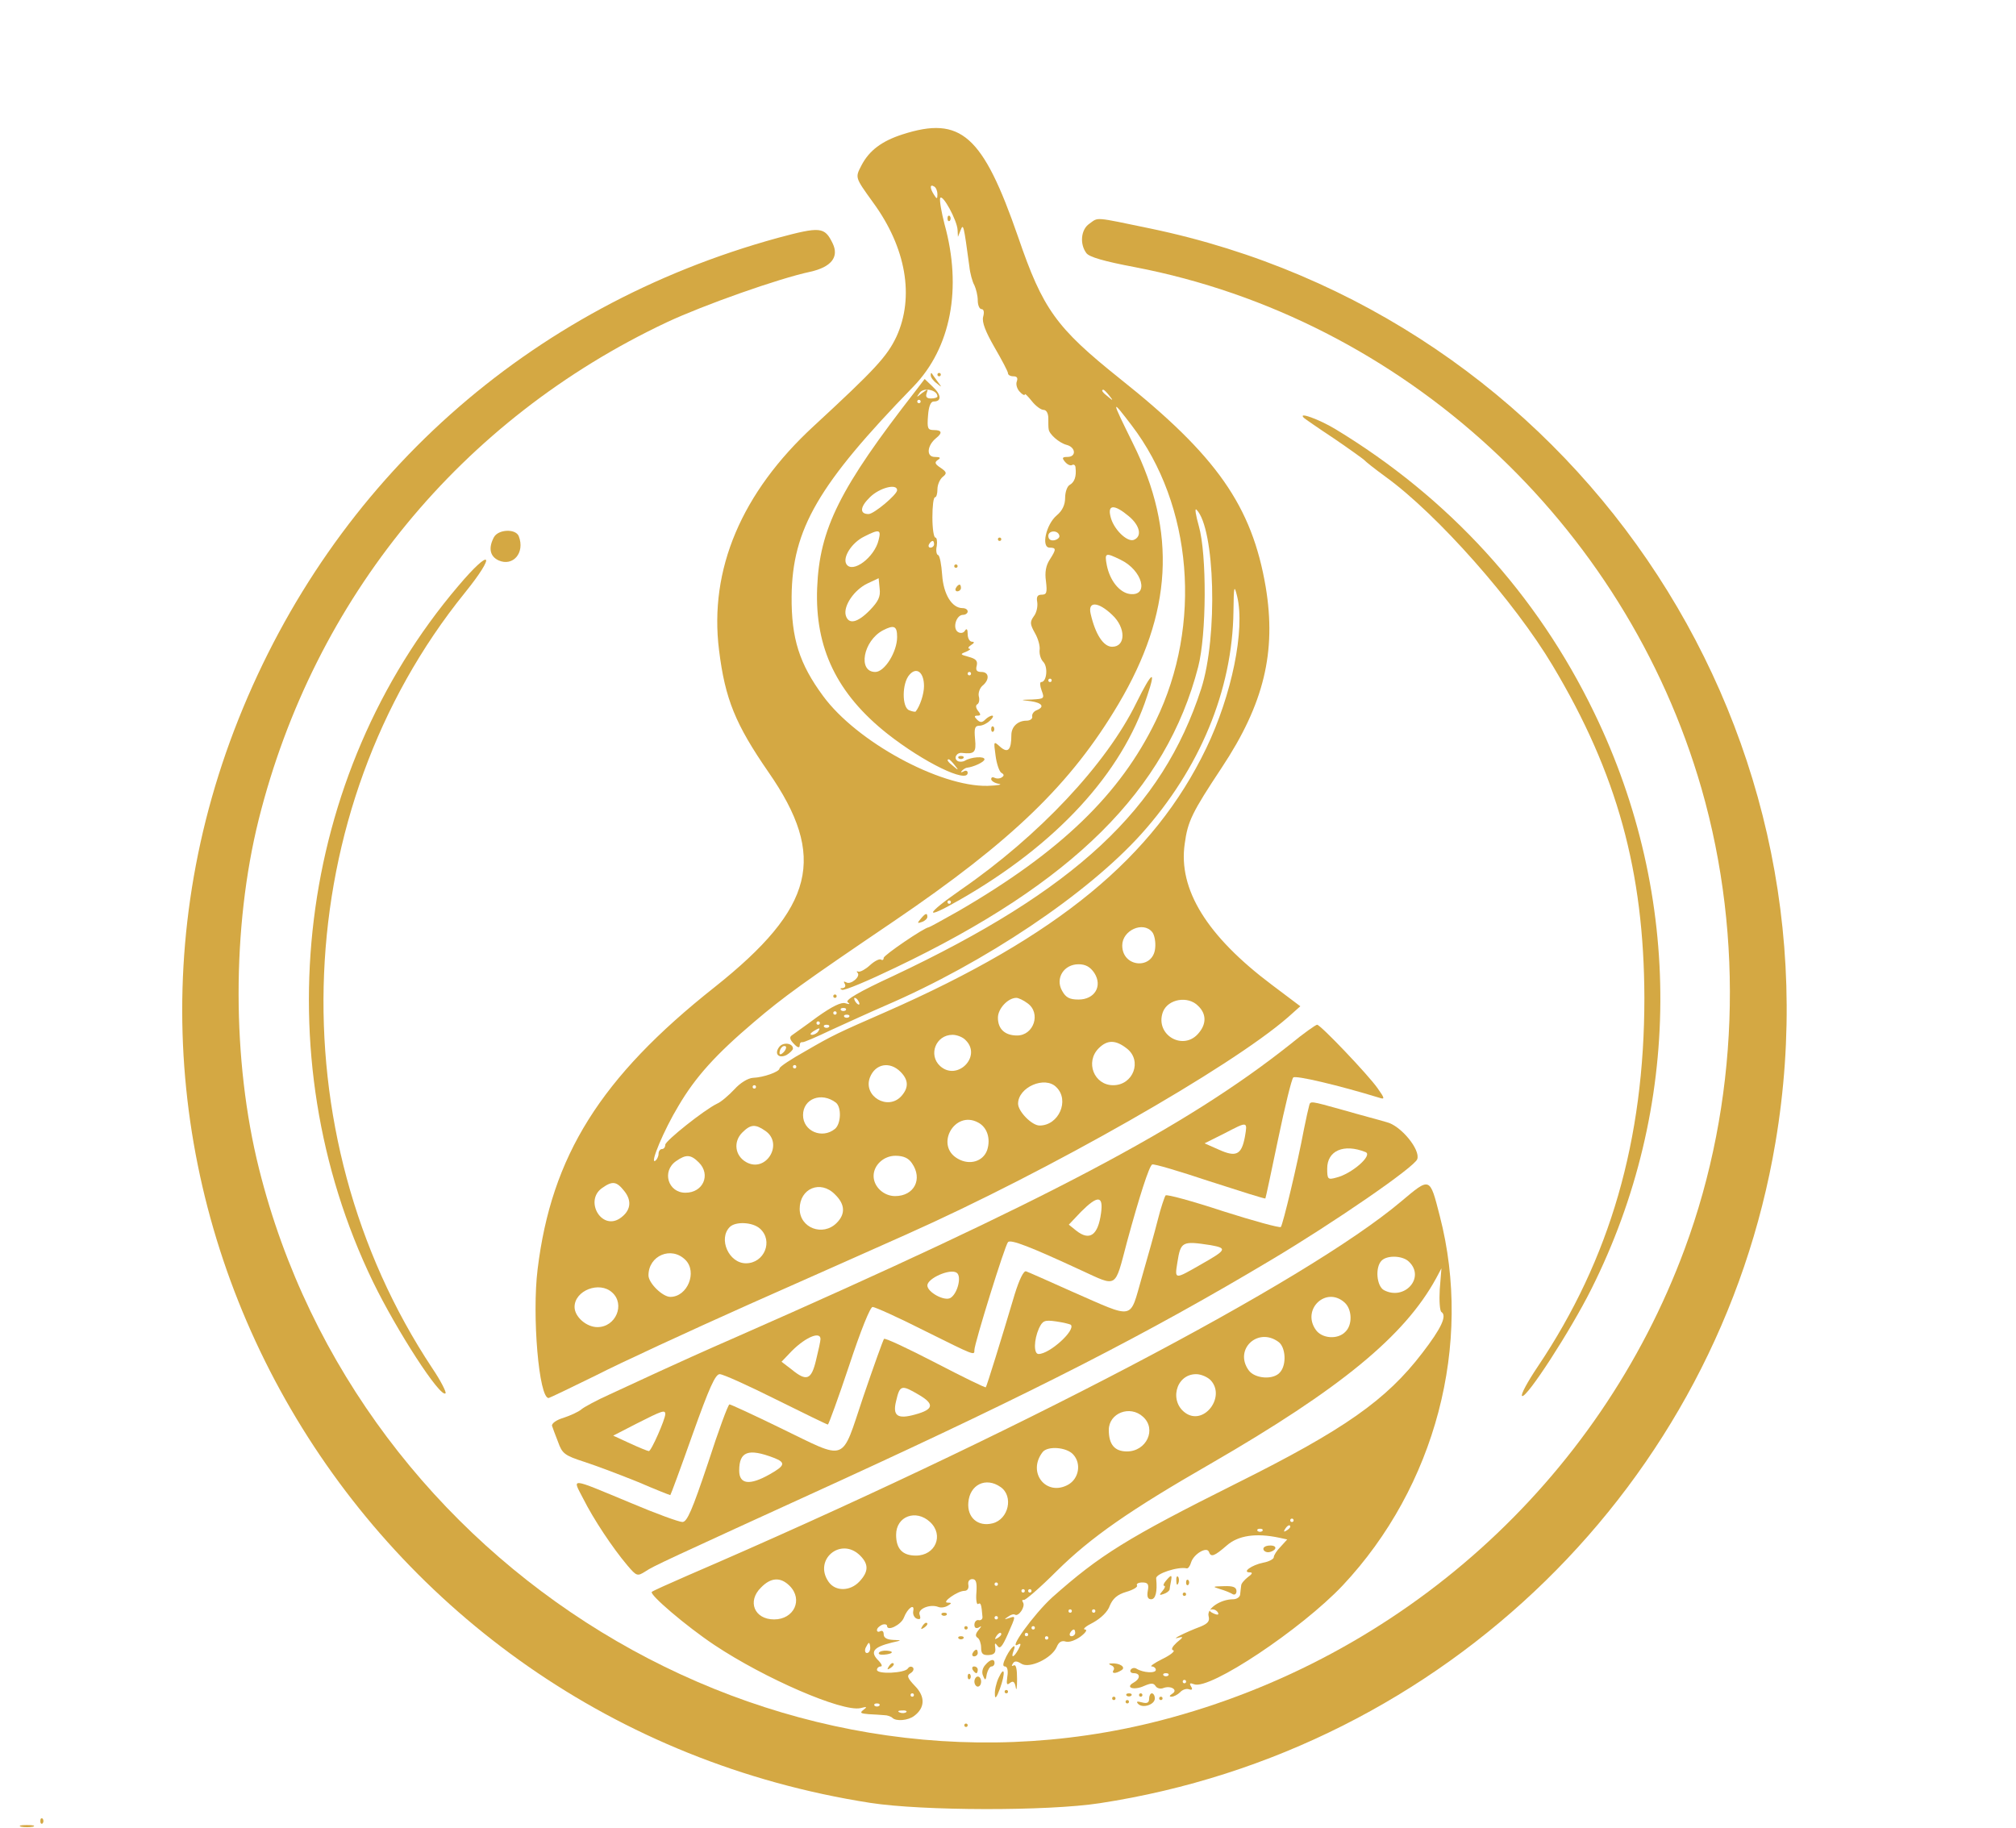
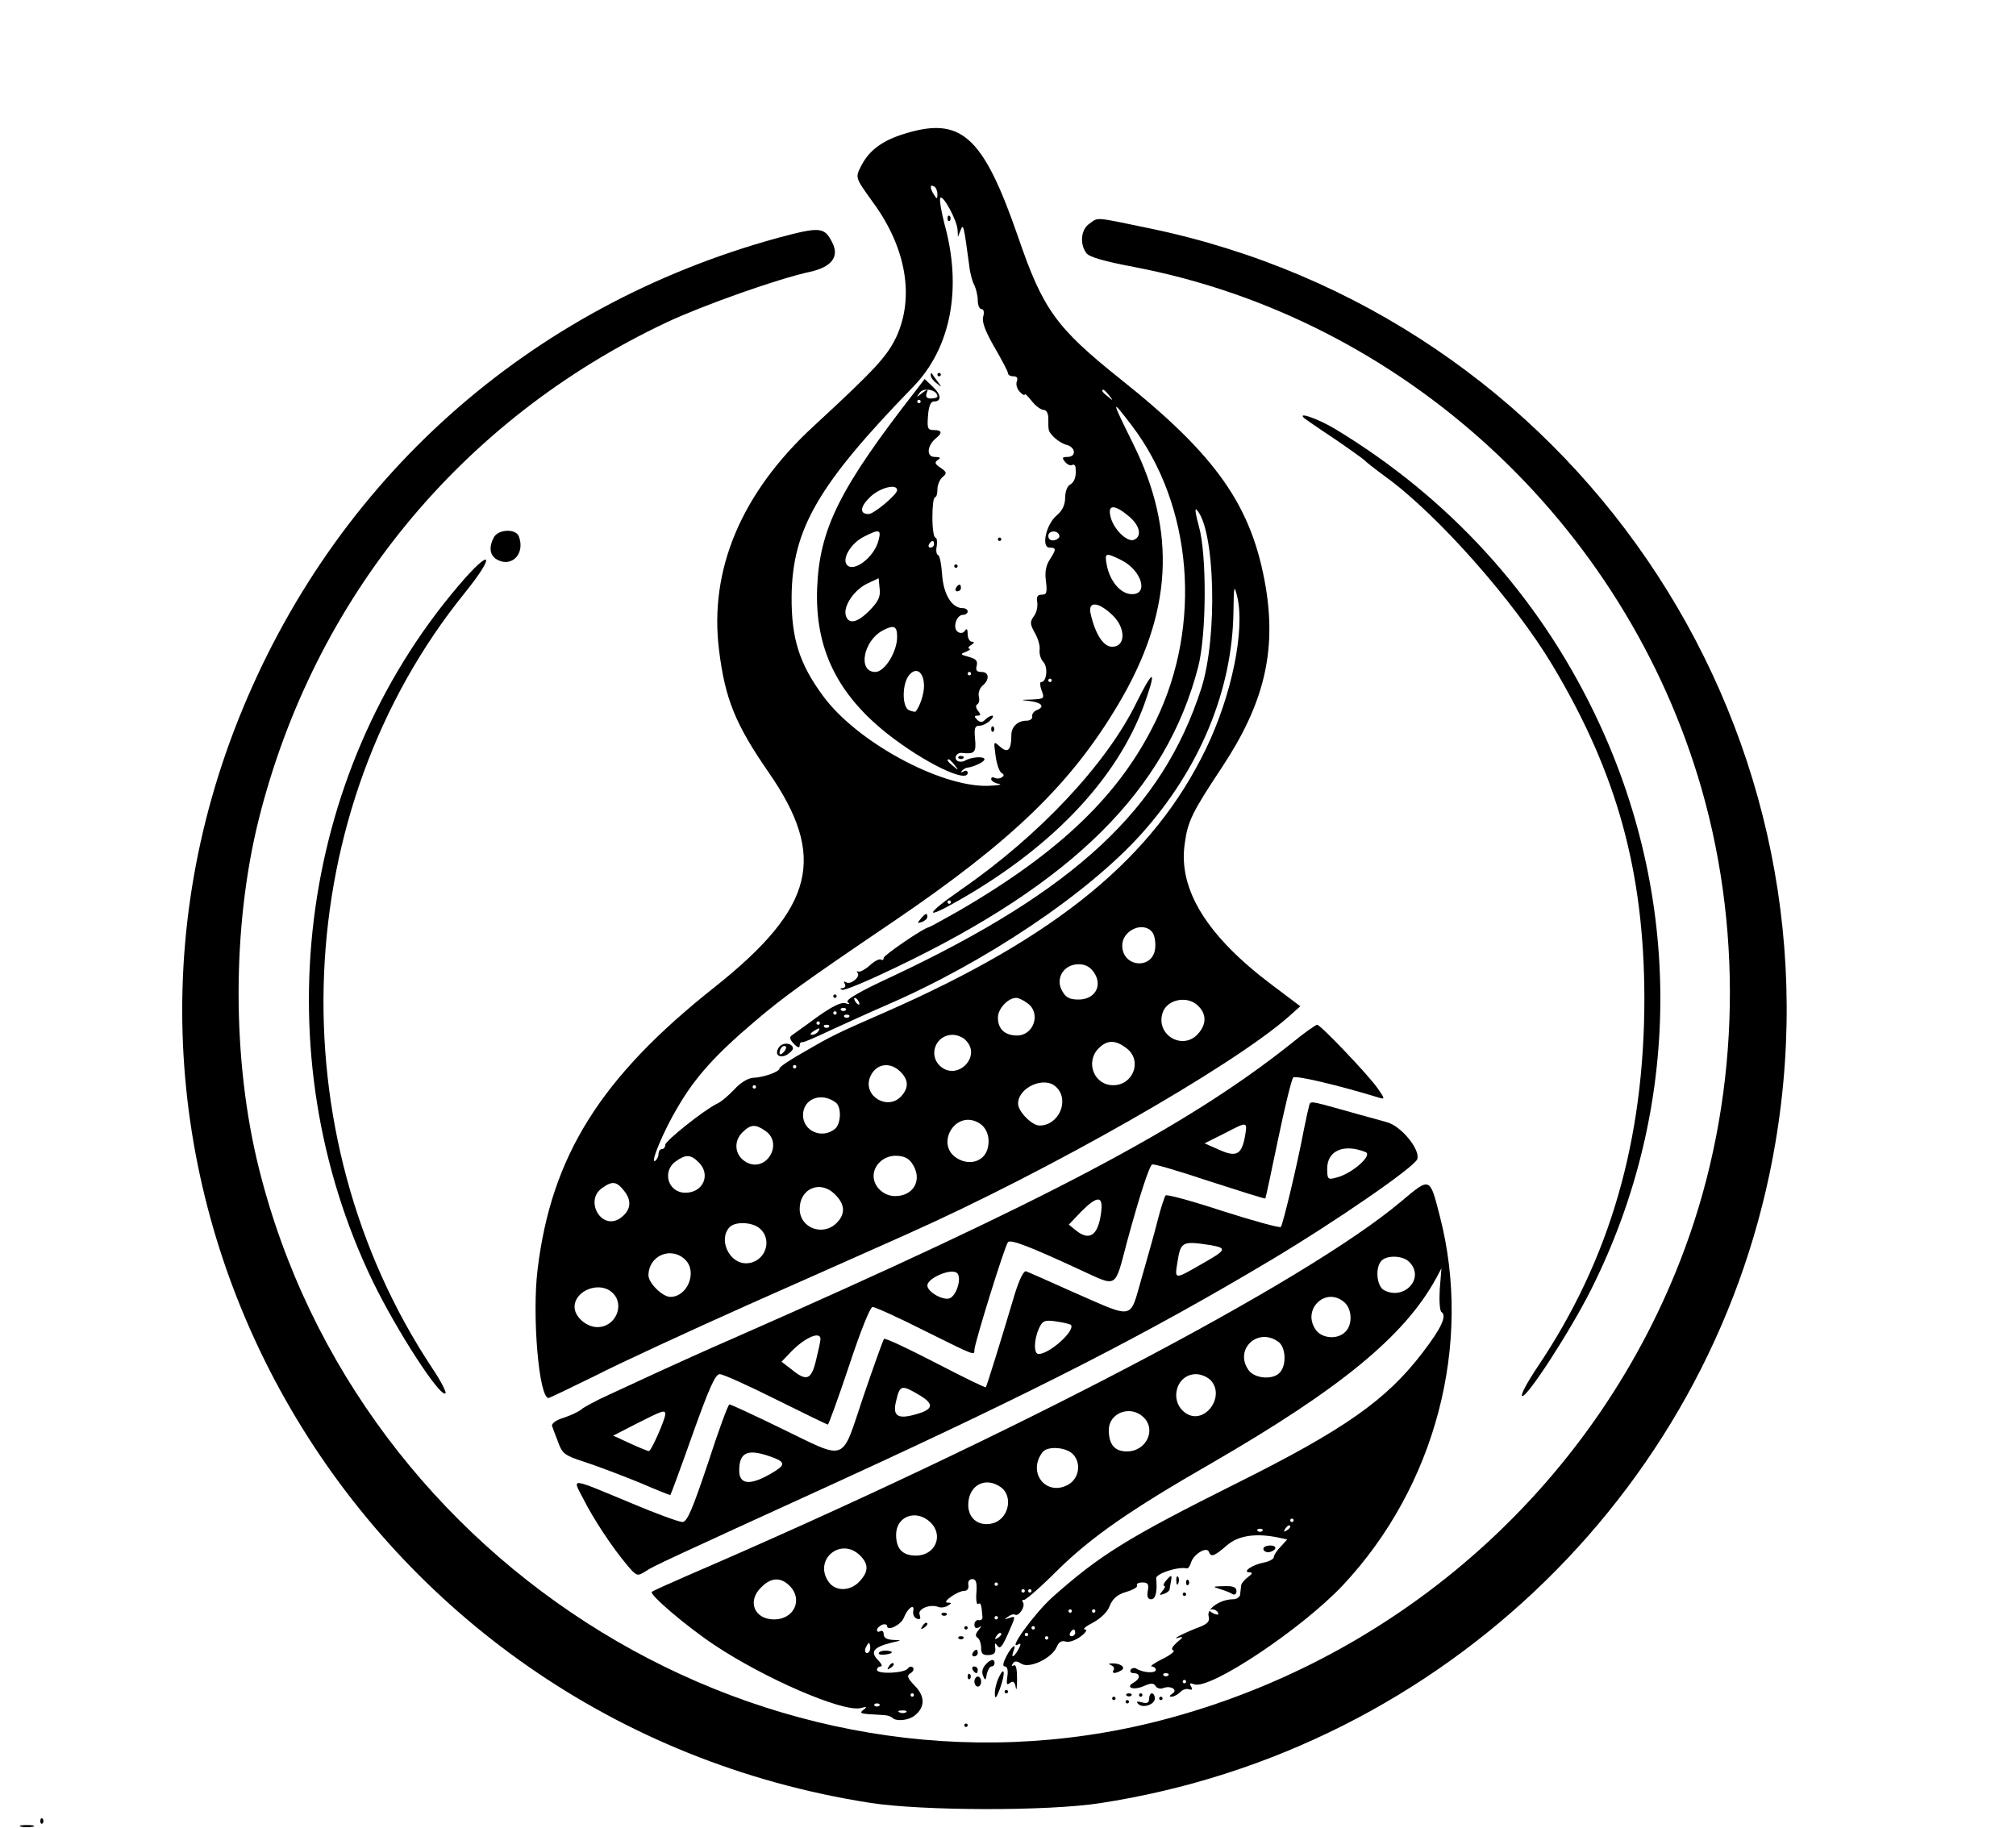
- <svg xmlns="http://www.w3.org/2000/svg" version="1.0" width="600pt" height="544pt" viewBox="0 0 600 544" preserveAspectRatio="xMidYMid meet">
-   <g transform="translate(0,544) scale(0.1,-0.1)" fill="#D4A843" stroke="none">
+ <svg xmlns="http://www.w3.org/2000/svg" version="1.0" width="100%" height="100%" viewBox="0 0 600 544" preserveAspectRatio="xMidYMid meet">
+   <g transform="translate(0,544) scale(0.1,-0.1)" fill="currentColor" stroke="none">
    <path d="M2686 5040 c-62 -20 -99 -48 -122 -92 -19 -37 -20 -35 34 -110 99 -135 124 -282 70 -400 -28 -59 -63 -97 -246 -266 -215 -198 -312 -427 -282 -667 18 -146 49 -221 147 -363 175 -252 138 -403 -160 -640 -340 -269 -486 -503 -527 -840 -17 -138 4 -385 33 -383 4 1 67 31 140 67 72 37 278 132 457 212 179 79 389 173 468 208 424 189 964 497 1135 646 l37 33 -85 64 c-193 145 -279 284 -259 420 9 67 22 93 110 226 126 190 163 345 131 538 -41 241 -146 391 -434 620 -190 152 -229 206 -303 422 -105 303 -170 361 -344 305z m104 -178 c0 -15 -2 -15 -10 -2 -13 20 -13 33 0 25 6 -3 10 -14 10 -23z m60 -107 l1 -20 8 20 c8 20 9 18 26 -108 2 -20 9 -46 15 -56 5 -11 10 -31 10 -45 0 -14 5 -26 11 -26 7 0 9 -9 5 -23 -4 -16 7 -44 34 -91 22 -38 40 -72 40 -77 0 -5 7 -9 16 -9 11 0 14 -5 10 -16 -3 -8 1 -22 9 -30 8 -9 15 -12 15 -8 0 4 9 -5 21 -20 11 -14 27 -26 35 -26 8 0 14 -10 14 -25 0 -14 0 -28 1 -32 1 -15 31 -41 53 -47 28 -7 30 -36 3 -36 -16 0 -17 -3 -7 -15 7 -8 16 -12 21 -9 5 3 10 -1 10 -8 3 -26 -3 -43 -17 -51 -8 -4 -14 -22 -14 -39 0 -20 -8 -38 -25 -52 -32 -27 -47 -96 -21 -96 20 0 20 -5 0 -36 -11 -17 -15 -37 -11 -64 4 -34 2 -40 -13 -40 -12 0 -16 -6 -13 -22 2 -13 -2 -32 -10 -42 -12 -17 -12 -23 3 -50 10 -17 16 -40 14 -51 -1 -11 3 -27 11 -35 15 -16 10 -60 -6 -60 -5 0 -4 -11 1 -25 9 -24 8 -25 -28 -27 -37 -1 -37 -1 -4 -5 34 -5 42 -17 17 -27 -8 -3 -14 -11 -13 -18 2 -7 -6 -13 -17 -13 -26 0 -45 -18 -45 -43 0 -44 -10 -55 -33 -35 -20 18 -20 18 -14 -26 3 -24 11 -47 17 -51 9 -5 9 -9 1 -14 -6 -4 -15 -4 -21 -1 -5 3 -10 2 -10 -4 0 -5 10 -12 23 -14 12 -2 -3 -5 -34 -6 -142 -3 -389 131 -489 267 -71 96 -95 172 -94 297 2 200 79 333 363 625 111 115 145 292 92 483 -9 35 -15 69 -13 77 6 16 51 -66 52 -95z m451 -492 c13 -16 12 -17 -3 -4 -17 13 -22 21 -14 21 2 0 10 -8 17 -17z m67 -89 c181 -237 211 -593 72 -879 -106 -219 -283 -390 -588 -567 -46 -26 -86 -48 -88 -48 -12 0 -134 -83 -134 -91 0 -6 -4 -8 -8 -5 -5 3 -20 -5 -33 -17 -13 -12 -28 -20 -34 -19 -5 2 -7 1 -3 -3 11 -11 -20 -37 -33 -29 -8 4 -9 3 -5 -4 4 -7 1 -12 -6 -13 -8 0 -9 -2 -2 -5 7 -3 78 27 159 66 528 252 806 528 901 895 25 96 26 335 2 419 -9 32 -13 55 -7 49 55 -55 64 -378 14 -533 -116 -358 -374 -599 -917 -855 -102 -47 -144 -72 -135 -78 8 -6 6 -7 -7 -3 -12 4 -39 -9 -84 -41 -36 -27 -71 -51 -76 -55 -7 -5 -5 -13 7 -25 10 -11 17 -13 17 -5 0 7 3 11 8 10 4 -1 43 16 87 37 44 20 116 53 160 72 295 127 601 332 762 511 174 194 271 428 274 662 1 77 2 81 11 45 24 -99 -16 -294 -92 -452 -156 -324 -442 -560 -954 -785 -144 -63 -157 -69 -238 -116 -43 -24 -78 -47 -78 -52 0 -10 -48 -27 -79 -28 -15 -1 -38 -15 -55 -34 -17 -18 -40 -38 -52 -43 -39 -19 -153 -110 -154 -122 0 -7 -4 -13 -10 -13 -5 0 -10 -6 -10 -14 0 -8 -5 -18 -10 -21 -17 -11 26 92 69 163 51 87 112 154 225 250 88 75 146 117 416 300 352 239 528 409 669 647 160 270 174 512 43 775 -66 134 -66 135 -4 54z m-9 -270 c34 -28 41 -61 15 -71 -20 -7 -61 33 -69 70 -9 36 12 36 54 1z m-206 -59 c1 -5 -6 -11 -15 -13 -11 -2 -18 3 -18 13 0 17 30 18 33 0z m182 -71 c65 -31 86 -109 28 -102 -31 4 -60 40 -69 86 -7 37 -4 38 41 16z m-25 -164 c41 -38 41 -95 0 -95 -26 0 -50 37 -64 98 -9 38 22 37 64 -3z m-180 -195 c0 -3 -2 -5 -5 -5 -3 0 -5 2 -5 5 0 3 2 5 5 5 3 0 5 -2 5 -5z m299 -749 c7 -8 11 -30 9 -48 -6 -65 -98 -58 -98 8 0 45 62 73 89 40z m-172 -122 c25 -39 1 -79 -47 -79 -27 0 -38 6 -49 26 -21 37 5 79 49 79 21 0 35 -8 47 -26z m-702 -84 c3 -5 4 -10 1 -10 -3 0 -8 5 -11 10 -3 6 -4 10 -1 10 3 0 8 -4 11 -10z m503 -6 c41 -29 19 -96 -31 -96 -36 0 -57 19 -57 53 0 27 30 59 55 59 6 0 21 -7 33 -16z m508 -8 c24 -23 25 -52 3 -79 -45 -58 -133 -8 -108 61 15 39 75 49 105 18z m-1049 -13 c-4 -3 -10 -3 -14 0 -3 4 0 7 7 7 7 0 10 -3 7 -7z m-27 -8 c0 -3 -2 -5 -5 -5 -3 0 -5 2 -5 5 0 3 2 5 5 5 3 0 5 -2 5 -5z m37 -12 c-4 -3 -10 -3 -14 0 -3 4 0 7 7 7 7 0 10 -3 7 -7z m-87 -18 c0 -3 -2 -5 -5 -5 -3 0 -5 2 -5 5 0 3 2 5 5 5 3 0 5 -2 5 -5z m27 -12 c-4 -3 -10 -3 -14 0 -3 4 0 7 7 7 7 0 10 -3 7 -7z m-32 -13 c-3 -5 -12 -10 -18 -10 -7 0 -6 4 3 10 19 12 23 12 15 0z m439 -26 c49 -48 -25 -123 -76 -77 -36 33 -13 93 37 93 13 0 31 -7 39 -16z m480 -25 c46 -36 19 -109 -41 -109 -57 0 -84 69 -43 110 26 26 51 25 84 -1z m-984 -54 c0 -3 -2 -5 -5 -5 -3 0 -5 2 -5 5 0 3 2 5 5 5 3 0 5 -2 5 -5z m310 -15 c24 -24 25 -47 3 -72 -40 -45 -115 -1 -94 55 16 41 59 49 91 17z m464 -46 c40 -39 7 -114 -50 -114 -23 0 -64 42 -64 65 0 49 80 84 114 49z m-894 1 c0 -3 -2 -5 -5 -5 -3 0 -5 2 -5 5 0 3 2 5 5 5 3 0 5 -2 5 -5z m238 -47 c17 -14 15 -63 -3 -78 -38 -31 -95 -7 -95 41 0 49 55 70 98 37z m423 -59 c27 -14 38 -48 27 -82 -12 -34 -52 -46 -87 -26 -70 39 -10 146 60 108z m-633 -25 c55 -38 2 -126 -57 -93 -34 19 -39 61 -12 88 25 25 39 26 69 5z m-198 -94 c36 -36 13 -90 -40 -90 -52 0 -71 64 -28 94 30 21 44 20 68 -4z m634 -2 c33 -47 7 -98 -50 -98 -34 0 -64 28 -64 60 0 32 30 60 65 60 24 0 39 -7 49 -22z m-856 -83 c24 -30 19 -60 -14 -82 -55 -35 -105 54 -52 91 31 22 43 20 66 -9z m627 -10 c30 -29 32 -58 5 -85 -41 -41 -110 -15 -110 42 0 61 62 87 105 43z m-223 -102 c40 -36 13 -103 -42 -103 -51 0 -83 73 -48 108 17 17 68 15 90 -5z m-222 -93 c36 -36 6 -110 -45 -110 -23 0 -65 41 -65 64 0 59 68 88 110 46z m-218 -97 c39 -35 11 -103 -44 -103 -33 0 -68 31 -68 60 0 49 74 78 112 43z" />
    <path d="M2820 4790 c0 -7 3 -10 7 -7 3 4 3 10 0 14 -4 3 -7 0 -7 -7z" />
    <path d="M2770 4323 c0 -6 8 -17 18 -24 16 -13 16 -13 2 6 -8 11 -16 22 -17 24 -2 2 -3 0 -3 -6z" />
    <path d="M2790 4325 c0 -3 2 -5 5 -5 3 0 5 2 5 5 0 3 -2 5 -5 5 -3 0 -5 -2 -5 -5z" />
    <path d="M2726 4278 c-227 -291 -287 -412 -294 -588 -7 -179 59 -315 209 -434 108 -85 239 -149 239 -116 0 6 -6 8 -12 4 -8 -4 -10 -3 -5 2 5 5 12 9 15 9 19 2 52 17 52 25 0 10 -40 7 -58 -4 -7 -4 -17 -4 -22 -1 -13 8 -3 26 13 24 37 -4 43 1 39 41 -3 32 -1 40 13 40 9 0 23 7 31 15 9 8 12 15 7 15 -5 0 -14 -5 -21 -12 -9 -9 -15 -9 -24 0 -9 9 -9 12 1 12 10 0 11 3 2 14 -7 9 -8 17 -2 20 5 3 7 14 4 24 -2 10 3 24 11 31 22 18 20 41 -3 41 -14 0 -18 5 -14 19 3 14 -2 20 -24 26 -26 7 -26 8 -8 15 11 5 16 9 10 9 -5 1 -3 6 5 11 10 6 11 10 3 10 -7 0 -13 10 -13 23 0 14 -3 18 -8 10 -4 -7 -13 -9 -21 -4 -17 11 -5 51 15 51 8 0 14 5 14 10 0 6 -7 10 -15 10 -32 0 -57 41 -61 99 -2 30 -7 57 -12 59 -5 1 -7 14 -4 27 2 14 0 25 -4 25 -5 0 -9 27 -9 60 0 33 3 60 8 60 4 0 7 11 7 24 0 13 7 29 15 36 14 11 13 15 -6 28 -17 11 -18 16 -8 23 10 6 8 9 -9 9 -26 0 -23 34 4 56 20 16 17 24 -7 24 -18 0 -20 5 -17 43 2 28 8 42 17 42 24 0 23 20 -3 44 l-24 23 -26 -34z m64 -18 c0 -3 -8 -6 -19 -6 -13 0 -17 5 -13 16 5 13 4 13 -14 0 -17 -14 -18 -14 -6 2 13 16 52 7 52 -12z m-50 -15 c0 -3 -2 -5 -5 -5 -3 0 -5 2 -5 5 0 3 2 5 5 5 3 0 5 -2 5 -5z m-70 -264 c0 -13 -69 -71 -85 -71 -27 0 -26 21 4 50 28 28 81 42 81 21z m-55 -148 c-12 -52 -78 -101 -96 -72 -12 20 16 64 53 82 45 23 51 21 43 -10z m165 -13 c0 -5 -5 -10 -11 -10 -5 0 -7 5 -4 10 3 6 8 10 11 10 2 0 4 -4 4 -10z m-191 -196 c-37 -38 -64 -44 -72 -15 -7 28 25 75 64 94 l34 16 3 -31 c3 -24 -4 -38 -29 -64z m81 -80 c0 -44 -37 -104 -65 -104 -53 0 -36 93 23 124 33 17 42 13 42 -20z m80 -146 c0 -24 -12 -60 -25 -76 -1 -1 -10 0 -19 4 -22 8 -22 81 1 106 21 24 43 7 43 -34z m140 37 c0 -3 -2 -5 -5 -5 -3 0 -5 2 -5 5 0 3 2 5 5 5 3 0 5 -2 5 -5z m-49 -272 c13 -16 12 -17 -3 -4 -17 13 -22 21 -14 21 2 0 10 -8 17 -17z" />
    <path d="M2970 3835 c0 -3 2 -5 5 -5 3 0 5 2 5 5 0 3 -2 5 -5 5 -3 0 -5 -2 -5 -5z" />
    <path d="M2840 3755 c0 -3 2 -5 5 -5 3 0 5 2 5 5 0 3 -2 5 -5 5 -3 0 -5 -2 -5 -5z" />
    <path d="M2845 3690 c-3 -5 -1 -10 4 -10 6 0 11 5 11 10 0 6 -2 10 -4 10 -3 0 -8 -4 -11 -10z" />
    <path d="M2950 3270 c0 -7 3 -10 7 -7 3 4 3 10 0 14 -4 3 -7 0 -7 -7z" />
    <path d="M2853 3183 c4 -3 10 -3 14 0 3 4 0 7 -7 7 -7 0 -10 -3 -7 -7z" />
    <path d="M3382 3348 c-89 -182 -290 -396 -522 -556 -109 -76 -111 -92 -5 -31 289 165 484 377 559 607 28 82 15 75 -32 -20z m-552 -593 c0 -3 -2 -5 -5 -5 -3 0 -5 2 -5 5 0 3 2 5 5 5 3 0 5 -2 5 -5z" />
    <path d="M2740 2705 c-11 -13 -10 -14 4 -9 9 3 16 10 16 15 0 13 -6 11 -20 -6z" />
    <path d="M2480 2475 c0 -3 2 -5 5 -5 3 0 5 2 5 5 0 3 -2 5 -5 5 -3 0 -5 -2 -5 -5z" />
    <path d="M2320 2325 c-17 -21 -3 -37 21 -25 10 6 19 15 19 19 0 16 -28 20 -40 6z m12 -17 c-7 -7 -12 -8 -12 -2 0 6 3 14 7 17 3 4 9 5 12 2 2 -3 -1 -11 -7 -17z" />
    <path d="M3242 4774 c-25 -17 -29 -60 -9 -87 8 -12 54 -25 144 -42 798 -153 1459 -761 1687 -1552 128 -446 110 -938 -50 -1370 -256 -692 -841 -1218 -1561 -1404 -1157 -298 -2385 454 -2682 1642 -81 323 -81 719 -1 1040 165 658 602 1191 1215 1480 109 51 332 130 426 150 63 14 87 44 67 85 -24 49 -36 50 -163 16 -743 -204 -1321 -720 -1605 -1432 -564 -1415 353 -2988 1880 -3226 155 -24 527 -25 683 -1 1027 157 1840 952 2011 1966 213 1258 -610 2461 -1861 2721 -169 35 -153 34 -181 14z" />
    <path d="M3881 4196 c2 -2 42 -30 89 -61 47 -32 87 -61 90 -64 3 -4 32 -27 65 -51 154 -112 382 -370 496 -561 192 -321 272 -613 273 -989 0 -423 -102 -777 -317 -1097 -31 -46 -52 -85 -47 -88 13 -8 144 194 206 318 271 540 274 1168 9 1715 -171 354 -434 641 -771 845 -48 29 -114 53 -93 33z" />
    <path d="M1470 3841 c-17 -32 -12 -57 14 -69 43 -19 79 23 60 72 -9 23 -61 21 -74 -3z" />
    <path d="M1364 3696 c-480 -564 -582 -1393 -254 -2071 71 -146 201 -347 216 -332 3 3 -14 37 -39 74 -466 702 -426 1662 96 2308 96 119 79 137 -19 21z" />
    <path d="M3839 2331 c-309 -245 -724 -464 -1649 -871 -85 -37 -189 -84 -230 -103 -41 -19 -106 -49 -145 -67 -38 -17 -77 -38 -85 -45 -8 -7 -32 -18 -53 -25 -21 -6 -36 -17 -34 -24 2 -6 10 -28 18 -48 12 -34 19 -40 78 -59 37 -12 108 -39 160 -60 51 -22 94 -39 96 -39 1 0 31 81 66 180 50 140 68 180 81 180 10 0 85 -34 167 -75 83 -41 152 -75 155 -75 2 0 31 79 63 175 35 106 63 175 70 175 7 0 76 -31 153 -70 153 -76 150 -75 150 -58 0 19 91 312 100 321 8 9 67 -14 218 -84 109 -50 99 -56 136 84 37 136 66 226 75 231 4 3 81 -20 171 -50 90 -29 165 -53 166 -51 1 1 18 81 38 177 20 96 40 178 45 183 7 7 134 -23 255 -60 18 -6 18 -3 -4 28 -28 40 -170 189 -180 189 -4 0 -41 -26 -81 -59z m-134 -275 c-10 -53 -26 -61 -77 -38 l-43 19 60 30 c69 36 68 36 60 -11z m-428 -226 c-9 -67 -34 -85 -75 -52 l-21 17 36 38 c50 50 67 49 60 -3z m-430 -178 c16 -10 3 -62 -18 -75 -18 -11 -69 17 -69 37 0 21 67 51 87 38z m-405 -197 c0 -6 -6 -34 -13 -62 -14 -60 -28 -66 -73 -29 l-30 23 22 23 c43 47 93 70 94 45z m-462 -224 c0 -15 -42 -111 -49 -110 -3 0 -28 10 -56 23 l-50 23 70 36 c75 38 85 42 85 28z" />
    <path d="M3896 2148 c-2 -7 -9 -38 -15 -68 -20 -107 -63 -285 -69 -292 -4 -3 -81 18 -172 47 -91 30 -168 51 -171 47 -3 -4 -14 -36 -23 -72 -9 -36 -31 -114 -48 -173 -37 -128 -18 -124 -208 -41 -69 31 -130 58 -136 60 -7 3 -20 -23 -34 -68 -41 -138 -83 -273 -86 -277 -2 -2 -69 31 -150 73 -81 42 -149 74 -153 71 -3 -4 -31 -82 -62 -173 -67 -199 -44 -190 -247 -92 -80 39 -147 70 -151 70 -4 0 -33 -79 -64 -175 -47 -140 -62 -175 -76 -175 -10 0 -79 25 -152 56 -188 78 -176 77 -143 13 30 -60 87 -146 131 -198 28 -33 30 -33 54 -18 24 16 50 28 584 272 575 264 912 436 1280 656 186 111 426 276 433 299 10 28 -49 100 -91 110 -23 7 -81 22 -129 36 -101 28 -98 28 -102 12z m168 -137 c23 -9 -41 -65 -87 -76 -25 -7 -27 -5 -27 27 0 53 49 75 114 49z m-461 -277 c50 -9 48 -14 -28 -57 -80 -46 -79 -46 -71 5 10 63 14 65 99 52z m-416 -237 c15 -16 -63 -87 -96 -87 -15 0 -14 42 1 76 11 23 16 26 51 21 21 -3 41 -8 44 -10z m-453 -208 c48 -28 45 -44 -10 -59 -53 -15 -68 -4 -57 40 11 48 16 49 67 19z m-431 -188 c36 -14 34 -23 -12 -49 -60 -34 -91 -30 -91 11 0 57 27 67 103 38z" />
    <path d="M4170 1864 c-282 -238 -1162 -699 -2125 -1114 -55 -24 -102 -45 -105 -48 -9 -7 102 -102 186 -158 150 -100 381 -200 435 -188 19 5 21 4 9 -5 -12 -9 -9 -11 15 -13 17 -1 38 -2 47 -3 9 0 20 -4 24 -8 11 -11 47 -8 65 6 32 24 33 57 3 88 -24 25 -26 32 -14 39 8 5 11 12 7 17 -5 4 -11 3 -15 -3 -9 -14 -92 -18 -92 -4 0 5 5 10 11 10 6 0 3 7 -5 16 -28 27 -18 41 38 55 31 7 31 7 4 8 -18 1 -28 6 -28 17 0 8 -4 12 -10 9 -5 -3 -10 -2 -10 3 0 6 7 12 15 16 8 3 15 1 15 -3 0 -18 42 3 50 24 11 29 33 44 28 20 -2 -10 3 -20 11 -23 10 -3 12 0 8 12 -7 17 31 33 56 23 8 -3 20 -1 28 4 12 7 12 9 -1 9 -19 0 30 35 50 35 9 0 14 7 12 18 -2 10 3 17 12 17 11 0 14 -10 12 -40 -2 -22 1 -37 5 -34 8 5 10 -1 13 -38 1 -7 -5 -12 -12 -10 -6 1 -12 -5 -12 -14 0 -9 5 -12 13 -8 9 6 9 4 -1 -8 -9 -11 -10 -18 -2 -23 5 -3 10 -17 10 -29 0 -18 5 -23 23 -22 16 1 21 7 19 21 -2 15 -1 17 7 6 7 -10 14 -2 30 34 25 57 25 56 4 49 -15 -5 -15 -4 -3 4 8 6 17 9 21 6 11 -6 31 24 24 36 -4 6 -3 9 2 8 4 -2 49 37 98 86 102 101 219 182 459 320 384 222 576 379 670 551 l16 30 -5 -62 c-2 -34 0 -65 5 -68 17 -11 0 -48 -57 -122 -107 -140 -232 -228 -553 -388 -326 -163 -406 -213 -548 -339 -55 -50 -136 -162 -101 -140 8 4 8 0 0 -15 -13 -24 -23 -28 -15 -6 11 27 -5 16 -21 -15 -10 -20 -12 -30 -4 -30 7 0 10 -12 7 -30 -3 -23 -2 -27 8 -19 9 7 14 4 17 -13 2 -13 4 -2 4 24 0 30 -3 45 -10 41 -6 -3 -7 -1 -3 5 5 9 12 9 26 0 24 -15 90 16 105 50 6 15 15 20 27 16 10 -3 29 4 44 15 16 12 21 21 13 21 -8 1 3 10 25 21 23 13 43 32 49 50 9 21 22 33 49 41 21 6 35 15 32 19 -3 5 4 9 16 9 16 0 20 -5 16 -25 -3 -17 0 -25 10 -25 13 0 19 22 15 62 -2 14 65 36 91 30 4 -1 10 7 13 18 8 25 47 48 53 31 6 -17 16 -13 53 19 34 30 87 38 157 23 l23 -5 -20 -22 c-11 -11 -20 -25 -20 -31 0 -5 -14 -13 -31 -16 -35 -7 -65 -29 -40 -29 9 0 7 -5 -6 -14 -10 -8 -20 -19 -20 -25 -1 -6 -2 -18 -3 -26 0 -8 -10 -15 -21 -15 -38 0 -79 -28 -73 -50 4 -15 -2 -22 -23 -31 -48 -18 -90 -40 -69 -34 18 5 18 3 -3 -14 -13 -12 -18 -21 -10 -23 6 -2 -8 -14 -33 -26 -24 -12 -38 -22 -31 -22 6 0 12 -5 12 -10 0 -11 -37 -9 -57 3 -6 4 -14 3 -18 -3 -3 -5 1 -10 9 -10 21 0 20 -17 0 -28 -27 -15 1 -24 31 -10 21 9 28 9 34 0 4 -7 15 -10 24 -6 22 8 44 -6 26 -17 -9 -6 -10 -9 -2 -9 6 0 18 6 25 13 7 8 19 12 27 9 9 -3 11 0 6 8 -6 10 -4 12 9 7 46 -18 319 164 442 294 276 294 388 718 289 1100 -30 117 -28 116 -115 43z m24 -180 c48 -47 -14 -116 -75 -84 -22 12 -27 68 -7 88 17 17 64 15 82 -4z m-192 -121 c22 -20 24 -66 2 -87 -23 -24 -70 -20 -88 6 -43 61 31 131 86 81z m-197 -117 c21 -15 25 -67 5 -90 -19 -24 -76 -20 -94 6 -44 62 28 129 89 84z m-201 -115 c43 -48 -18 -131 -72 -99 -54 33 -34 118 28 118 15 0 35 -9 44 -19z m-202 -108 c41 -37 10 -103 -48 -103 -37 0 -54 21 -54 64 0 50 63 75 102 39z m-208 -112 c25 -27 17 -72 -15 -90 -65 -36 -123 36 -76 97 15 19 71 15 91 -7z m-216 -97 c39 -27 24 -96 -24 -108 -43 -11 -76 17 -72 62 4 53 52 77 96 46z m-210 -104 c42 -39 16 -100 -42 -100 -40 0 -59 20 -59 62 0 55 59 77 101 38z m1082 5 c0 -3 -2 -5 -5 -5 -3 0 -5 2 -5 5 0 3 2 5 5 5 3 0 5 -2 5 -5z m-10 -19 c0 -3 -5 -8 -12 -12 -7 -4 -8 -3 -4 4 7 12 16 16 16 8z m-83 -13 c-4 -3 -10 -3 -14 0 -3 4 0 7 7 7 7 0 10 -3 7 -7z m-1197 -73 c26 -26 25 -48 -2 -77 -28 -30 -72 -30 -92 -1 -46 66 37 135 94 78z m-210 -90 c41 -41 13 -100 -46 -100 -59 0 -81 54 -39 95 29 30 58 32 85 5z m620 5 c0 -3 -2 -5 -5 -5 -3 0 -5 2 -5 5 0 3 2 5 5 5 3 0 5 -2 5 -5z m80 -20 c0 -3 -2 -5 -5 -5 -3 0 -5 2 -5 5 0 3 2 5 5 5 3 0 5 -2 5 -5z m20 0 c0 -3 -2 -5 -5 -5 -3 0 -5 2 -5 5 0 3 2 5 5 5 3 0 5 -2 5 -5z m120 -60 c0 -3 -2 -5 -5 -5 -3 0 -5 2 -5 5 0 3 2 5 5 5 3 0 5 -2 5 -5z m70 0 c0 -3 -2 -5 -5 -5 -3 0 -5 2 -5 5 0 3 2 5 5 5 3 0 5 -2 5 -5z m365 -5 c3 -6 -1 -7 -9 -4 -18 7 -21 14 -7 14 6 0 13 -4 16 -10z m-655 -15 c0 -3 -2 -5 -5 -5 -3 0 -5 2 -5 5 0 3 2 5 5 5 3 0 5 -2 5 -5z m110 -30 c0 -3 -2 -5 -5 -5 -3 0 -5 2 -5 5 0 3 2 5 5 5 3 0 5 -2 5 -5z m120 -15 c0 -5 -5 -10 -11 -10 -5 0 -7 5 -4 10 3 6 8 10 11 10 2 0 4 -4 4 -10z m-220 -4 c0 -3 -5 -8 -12 -12 -7 -4 -8 -3 -4 4 7 12 16 16 16 8z m80 -1 c0 -3 -2 -5 -5 -5 -3 0 -5 2 -5 5 0 3 2 5 5 5 3 0 5 -2 5 -5z m60 -10 c0 -3 -2 -5 -5 -5 -3 0 -5 2 -5 5 0 3 2 5 5 5 3 0 5 -2 5 -5z m-530 -30 c0 -8 -4 -15 -10 -15 -5 0 -7 7 -4 15 4 8 8 15 10 15 2 0 4 -7 4 -15z m887 -82 c-4 -3 -10 -3 -14 0 -3 4 0 7 7 7 7 0 10 -3 7 -7z m53 -18 c0 -3 -2 -5 -5 -5 -3 0 -5 2 -5 5 0 3 2 5 5 5 3 0 5 -2 5 -5z m-810 -40 c0 -3 -2 -5 -5 -5 -3 0 -5 2 -5 5 0 3 2 5 5 5 3 0 5 -2 5 -5z m-103 -32 c-4 -3 -10 -3 -14 0 -3 4 0 7 7 7 7 0 10 -3 7 -7z m80 -19 c-3 -3 -12 -4 -19 -1 -8 3 -5 6 6 6 11 1 17 -2 13 -5z" />
    <path d="M3760 830 c0 -5 6 -10 14 -10 8 0 18 5 21 10 3 6 -3 10 -14 10 -12 0 -21 -4 -21 -10z" />
    <path d="M3470 735 c-7 -8 -9 -15 -5 -15 4 0 2 -7 -5 -15 -11 -13 -10 -14 4 -9 9 3 16 9 17 13 0 3 2 14 4 24 4 21 1 21 -15 2z" />
    <path d="M3501 734 c0 -11 3 -14 6 -6 3 7 2 16 -1 19 -3 4 -6 -2 -5 -13z" />
    <path d="M3530 730 c0 -7 3 -10 7 -7 3 4 3 10 0 14 -4 3 -7 0 -7 -7z" />
    <path d="M3632 710 c14 -4 31 -11 37 -15 6 -3 11 1 11 9 0 12 -10 16 -37 15 -35 -1 -36 -1 -11 -9z" />
    <path d="M3520 695 c0 -3 2 -5 5 -5 3 0 5 2 5 5 0 3 -2 5 -5 5 -3 0 -5 -2 -5 -5z" />
    <path d="M2803 633 c4 -3 10 -3 14 0 3 4 0 7 -7 7 -7 0 -10 -3 -7 -7z" />
    <path d="M2744 598 c-4 -7 -3 -8 4 -4 12 7 16 16 8 16 -3 0 -8 -5 -12 -12z" />
    <path d="M2870 595 c0 -3 2 -5 5 -5 3 0 5 2 5 5 0 3 -2 5 -5 5 -3 0 -5 -2 -5 -5z" />
    <path d="M2853 563 c4 -3 10 -3 14 0 3 4 0 7 -7 7 -7 0 -10 -3 -7 -7z" />
    <path d="M2616 521 c-3 -4 4 -7 14 -6 27 2 33 10 10 12 -11 1 -22 -2 -24 -6z" />
    <path d="M2895 520 c-3 -5 -1 -10 4 -10 6 0 11 5 11 10 0 6 -2 10 -4 10 -3 0 -8 -4 -11 -10z" />
    <path d="M2932 484 c-8 -9 -11 -22 -6 -32 6 -15 8 -14 11 6 3 12 9 22 14 22 5 0 9 5 9 10 0 14 -13 12 -28 -6z" />
    <path d="M2644 478 c-4 -7 -3 -8 4 -4 12 7 16 16 8 16 -3 0 -8 -5 -12 -12z" />
    <path d="M3308 483 c6 -2 10 -9 6 -14 -7 -11 7 -11 24 0 14 9 -6 22 -31 20 -8 0 -8 -2 1 -6z" />
    <path d="M2895 470 c3 -5 8 -10 11 -10 2 0 4 5 4 10 0 6 -5 10 -11 10 -5 0 -7 -4 -4 -10z" />
    <path d="M2972 446 c-7 -15 -12 -37 -11 -49 0 -16 5 -10 15 17 17 47 14 71 -4 32z" />
    <path d="M2880 450 c0 -7 3 -10 7 -7 3 4 3 10 0 14 -4 3 -7 0 -7 -7z" />
    <path d="M2900 435 c0 -8 5 -15 10 -15 6 0 10 7 10 15 0 8 -4 15 -10 15 -5 0 -10 -7 -10 -15z" />
    <path d="M2990 405 c0 -3 2 -5 5 -5 3 0 5 2 5 5 0 3 -2 5 -5 5 -3 0 -5 -2 -5 -5z" />
    <path d="M3353 393 c4 -3 10 -3 14 0 3 4 0 7 -7 7 -7 0 -10 -3 -7 -7z" />
    <path d="M3390 395 c0 -3 2 -5 5 -5 3 0 5 2 5 5 0 3 -2 5 -5 5 -3 0 -5 -2 -5 -5z" />
    <path d="M3420 384 c0 -12 -6 -15 -21 -11 -15 4 -19 3 -11 -5 13 -13 49 -2 49 17 0 8 -4 15 -9 15 -4 0 -8 -7 -8 -16z" />
    <path d="M3310 385 c0 -3 2 -5 5 -5 3 0 5 2 5 5 0 3 -2 5 -5 5 -3 0 -5 -2 -5 -5z" />
    <path d="M3450 385 c0 -3 2 -5 5 -5 3 0 5 2 5 5 0 3 -2 5 -5 5 -3 0 -5 -2 -5 -5z" />
    <path d="M3350 375 c0 -3 2 -5 5 -5 3 0 5 2 5 5 0 3 -2 5 -5 5 -3 0 -5 -2 -5 -5z" />
    <path d="M2870 305 c0 -3 2 -5 5 -5 3 0 5 2 5 5 0 3 -2 5 -5 5 -3 0 -5 -2 -5 -5z" />
    <path d="M120 20 c0 -7 3 -10 7 -7 3 4 3 10 0 14 -4 3 -7 0 -7 -7z" />
    <path d="M63 3 c9 -2 25 -2 35 0 9 3 1 5 -18 5 -19 0 -27 -2 -17 -5z" />
  </g>
</svg>
